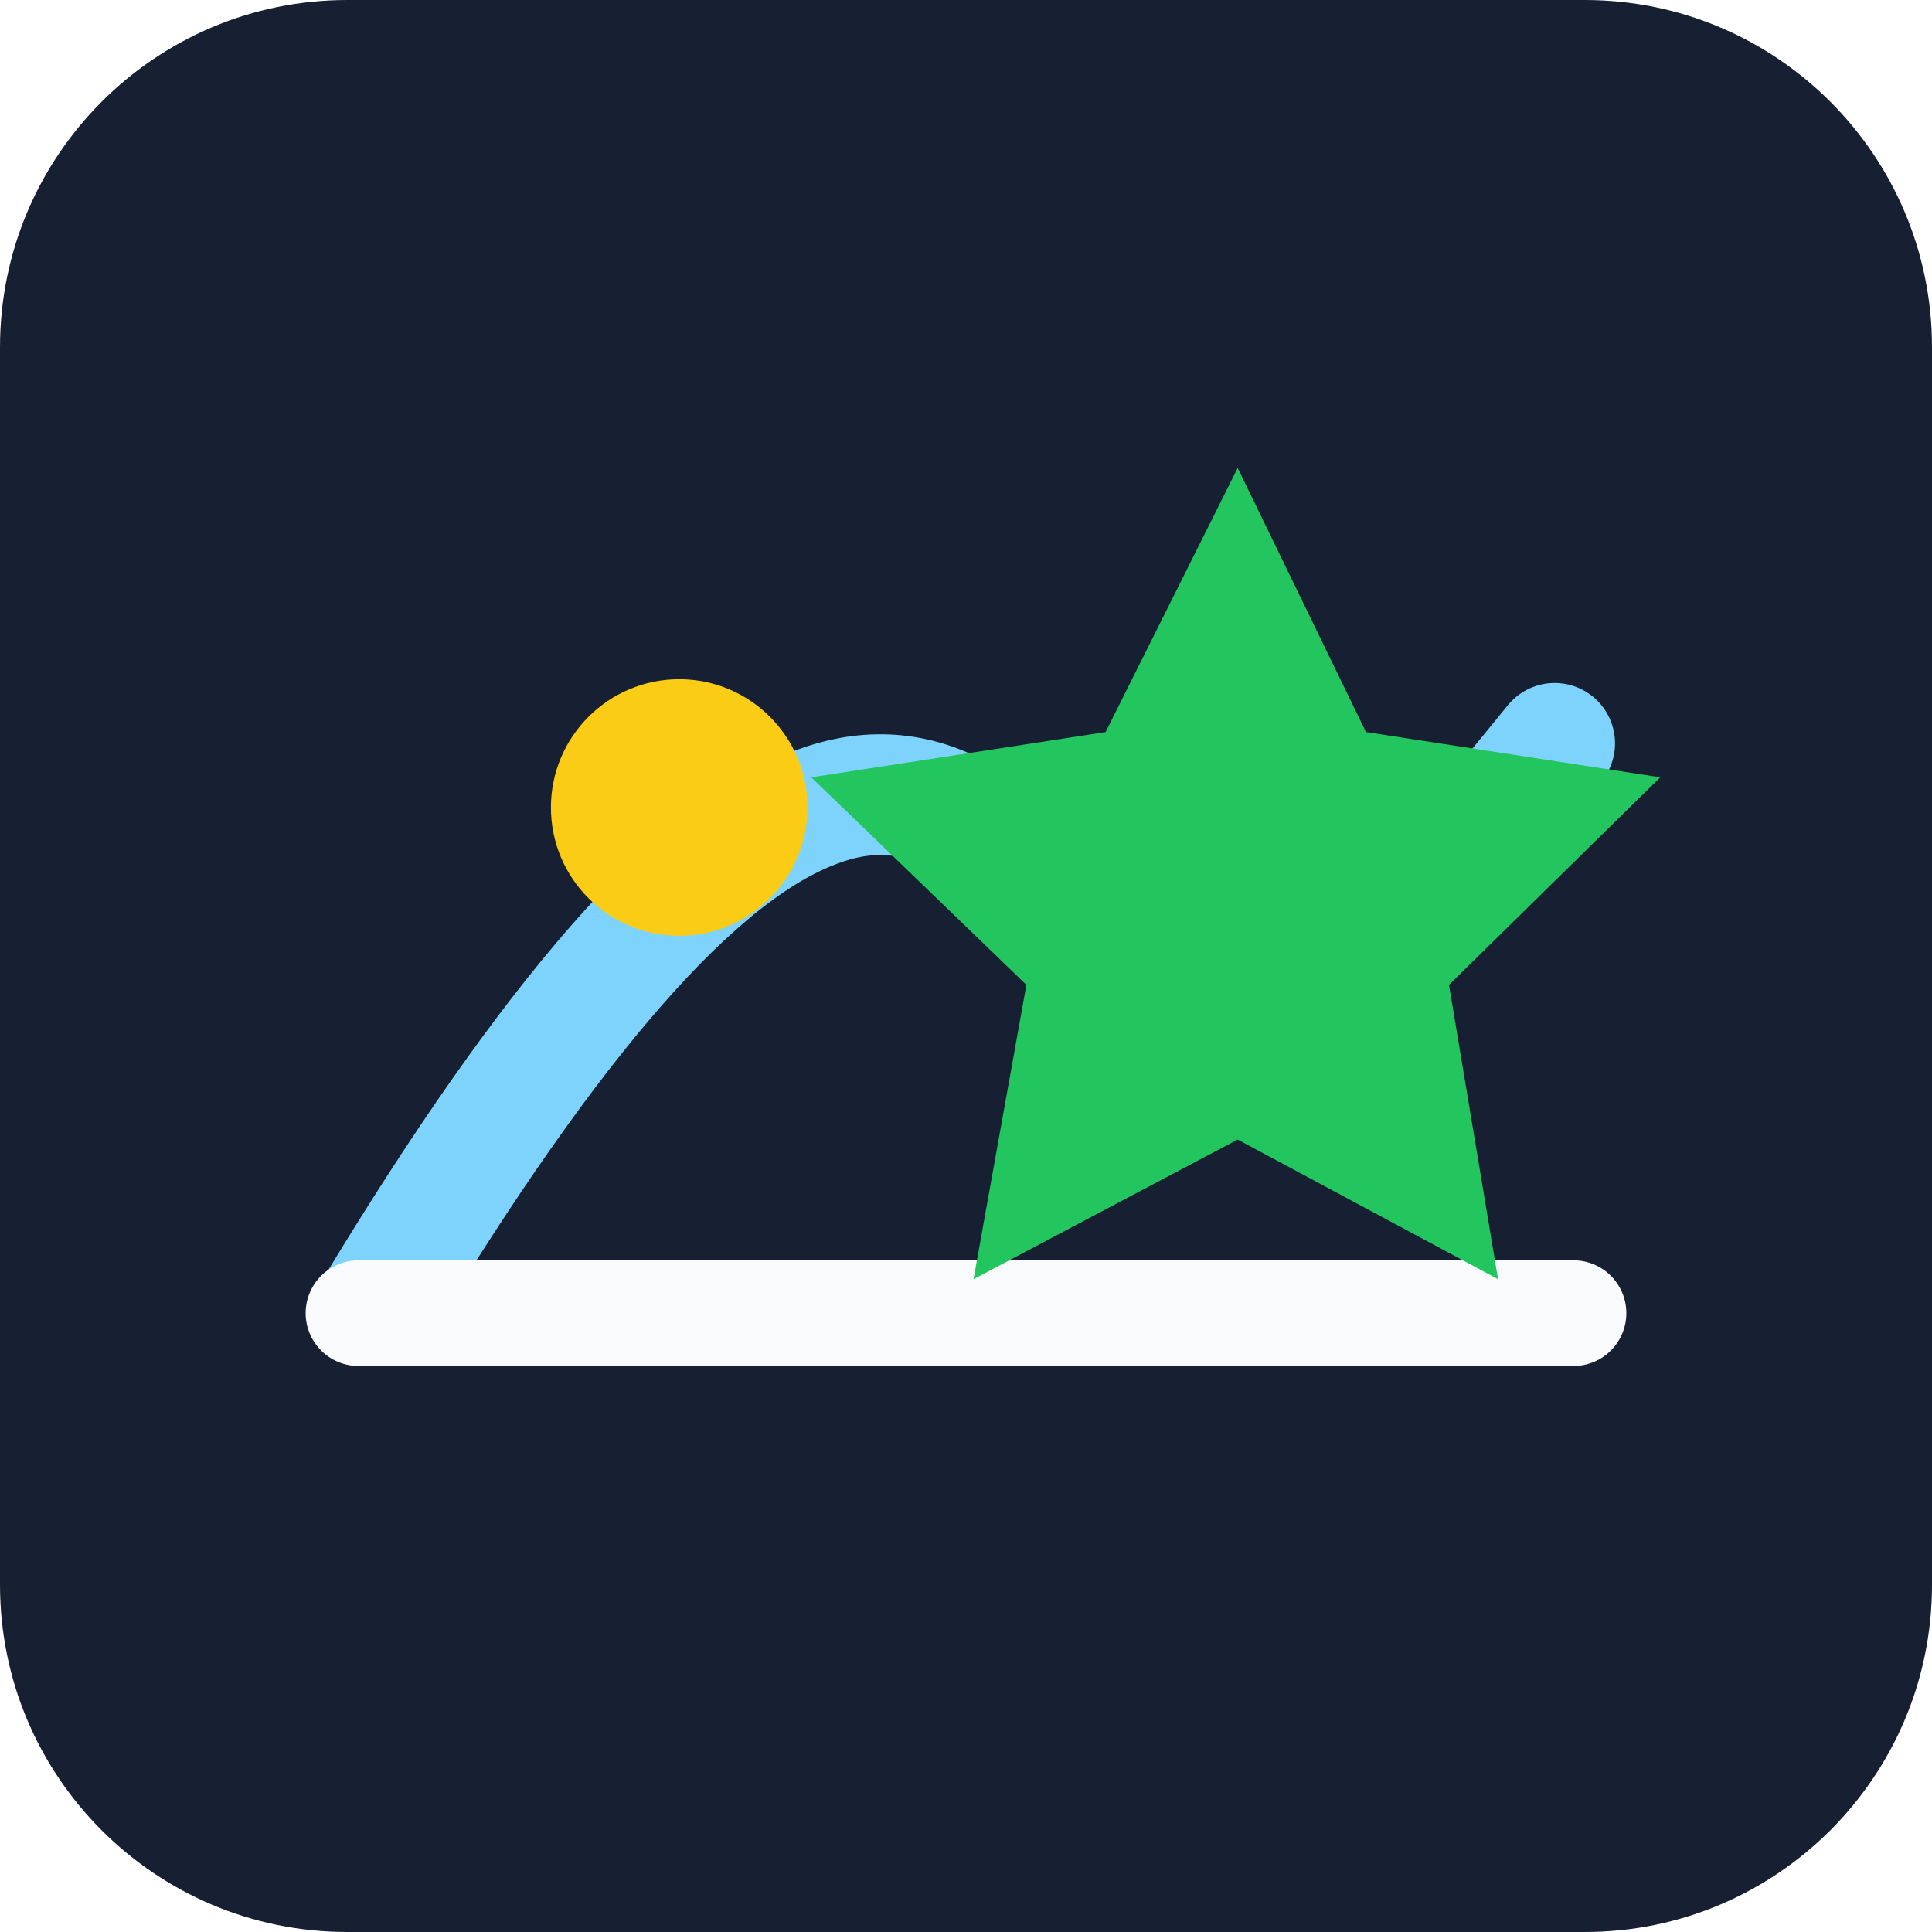
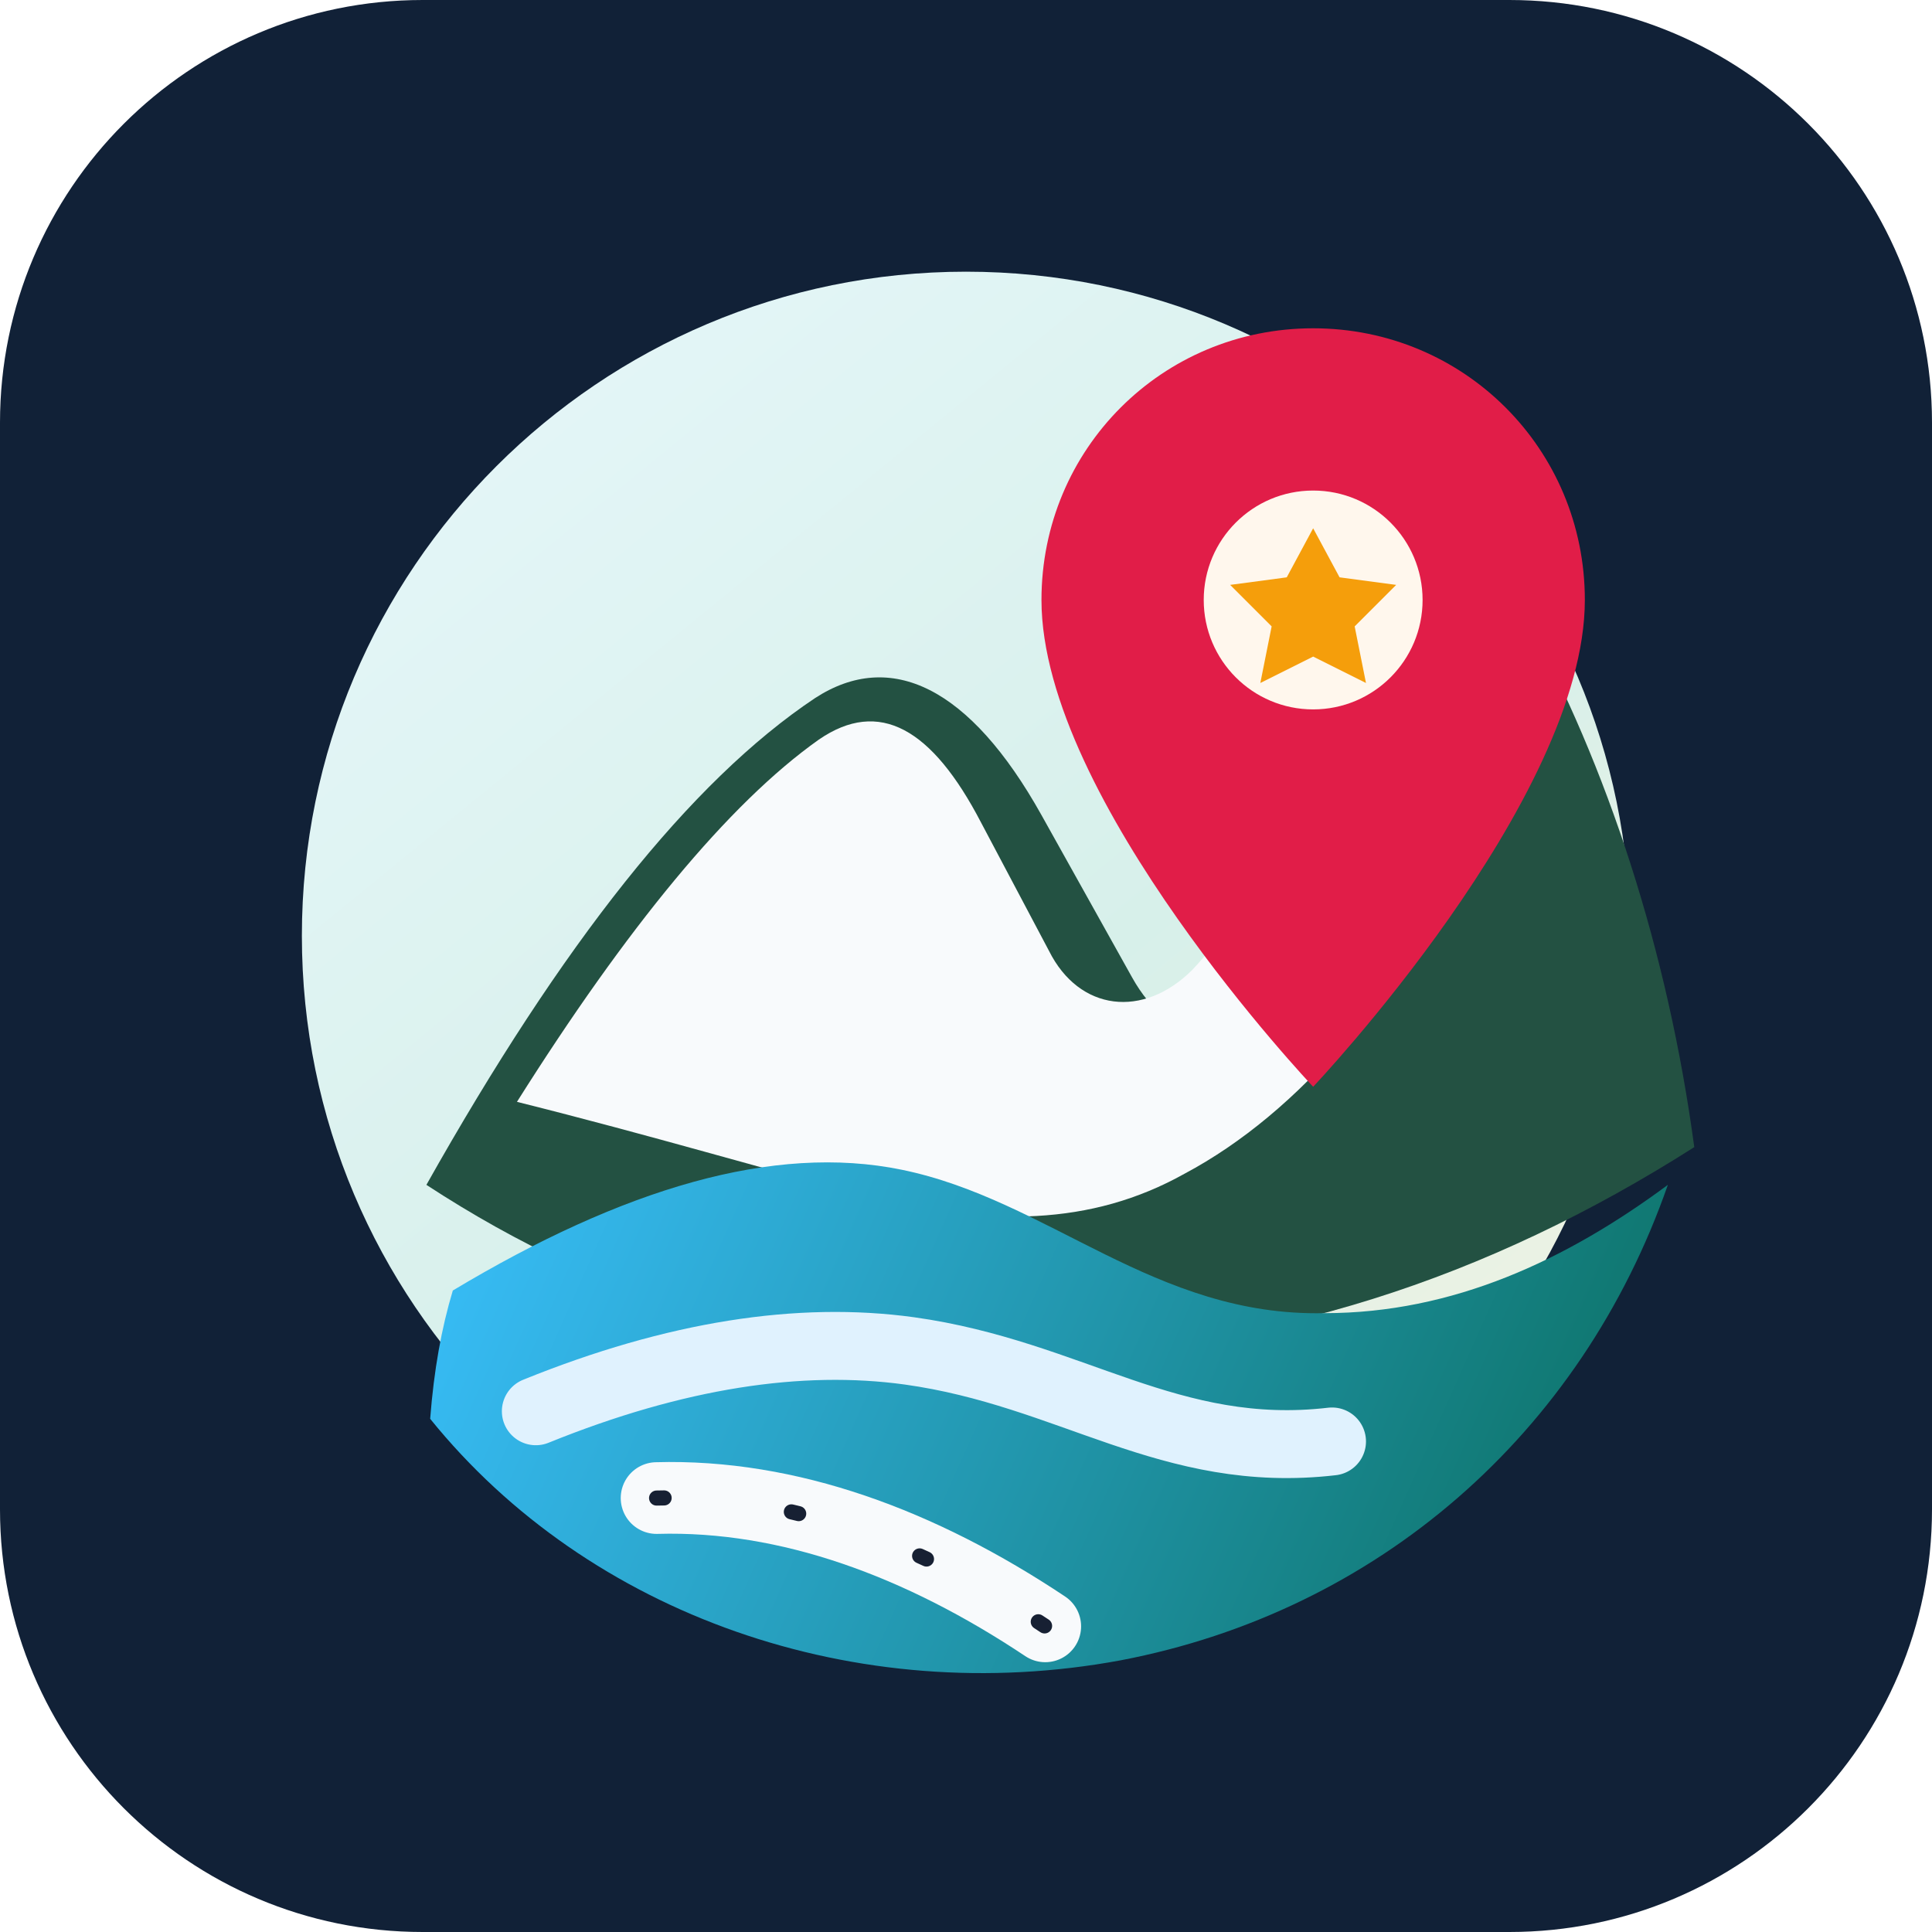
- <svg xmlns="http://www.w3.org/2000/svg" viewBox="0 0 512 512">
-   <rect width="512" height="512" rx="92" fill="#172033" />
-   <path d="M100 346c46-76 84-120 116-132 26-10 49 2 71 36 14 22 29 30 45 25 18-5 41-30 80-78" fill="none" stroke="#7dd3fc" stroke-width="32" stroke-linecap="round" stroke-linejoin="round" />
-   <path d="M95 348h322" stroke="#f8fafc" stroke-width="28" stroke-linecap="round" />
-   <circle cx="180" cy="214" r="34" fill="#facc15" />
-   <path d="M328 124l34 70 78 12-56 55 13 78-69-37-70 37 14-78-57-55 78-12 35-70z" fill="#22c55e" />
+ <svg xmlns="http://www.w3.org/2000/svg" viewBox="0 0 512 512" role="img" aria-label="Norway roadtrip planner logo">
+   <defs>
+     <linearGradient id="sky" x1="95" x2="420" y1="58" y2="456" gradientUnits="userSpaceOnUse">
+       <stop stop-color="#e7f7fb" />
+       <stop offset=".54" stop-color="#d7f0ea" />
+       <stop offset="1" stop-color="#f9f3df" />
+     </linearGradient>
+     <linearGradient id="fjord" x1="126" x2="404" y1="302" y2="426" gradientUnits="userSpaceOnUse">
+       <stop stop-color="#38bdf8" />
+       <stop offset="1" stop-color="#0f766e" />
+     </linearGradient>
+   </defs>
+   <rect width="512" height="512" rx="112" fill="#112137" />
+   <circle cx="256" cy="248" r="176" fill="url(#sky)" />
+   <path d="M113 314c36-64 70-107 103-129 20-13 41-3 60 31l24 43c10 18 28 22 44 9 19-16 37-51 60-105 22 40 38 89 45 141-55 35-113 54-178 55-59 1-109-13-158-45Z" fill="#235142" />
+   <path d="M137 292c29-46 56-79 80-96 16-11 30-3 43 22l18 34c8 16 25 18 38 5 17-18 35-54 55-101 8 14 17 34 24 59-23 48-51 80-81 96-25 14-52 14-84 6-27-7-57-16-93-25Z" fill="#f8fafc" />
+   <path d="M120 342c45-27 85-39 119-32 39 8 67 39 112 38 34 0 64-14 91-34-23 66-77 113-145 126-70 13-141-12-183-64 1-13 3-24 6-34Z" fill="url(#fjord)" />
+   <path d="M142 374c37-15 70-20 99-16 43 6 69 29 112 24" fill="none" stroke="#e0f2fe" stroke-linecap="round" stroke-width="18" />
+   <path d="M174 397c35-1 70 12 103 34" fill="none" stroke="#f8fafc" stroke-linecap="round" stroke-width="19" />
+   <path d="M174 397c35-1 70 12 103 34" fill="none" stroke="#172033" stroke-dasharray="2 34" stroke-linecap="round" stroke-width="4" />
+   <path d="M348 87c-40 0-72 32-72 72 0 53 72 129 72 129s72-76 72-129c0-40-32-72-72-72Z" fill="#e11d48" />
+   <circle cx="348" cy="159" r="29" fill="#fff7ed" />
+   <path d="m348 140 7 13 15 2-11 11 3 15-14-7-14 7 3-15-11-11 15-2 7-13Z" fill="#f59e0b" />
</svg>
